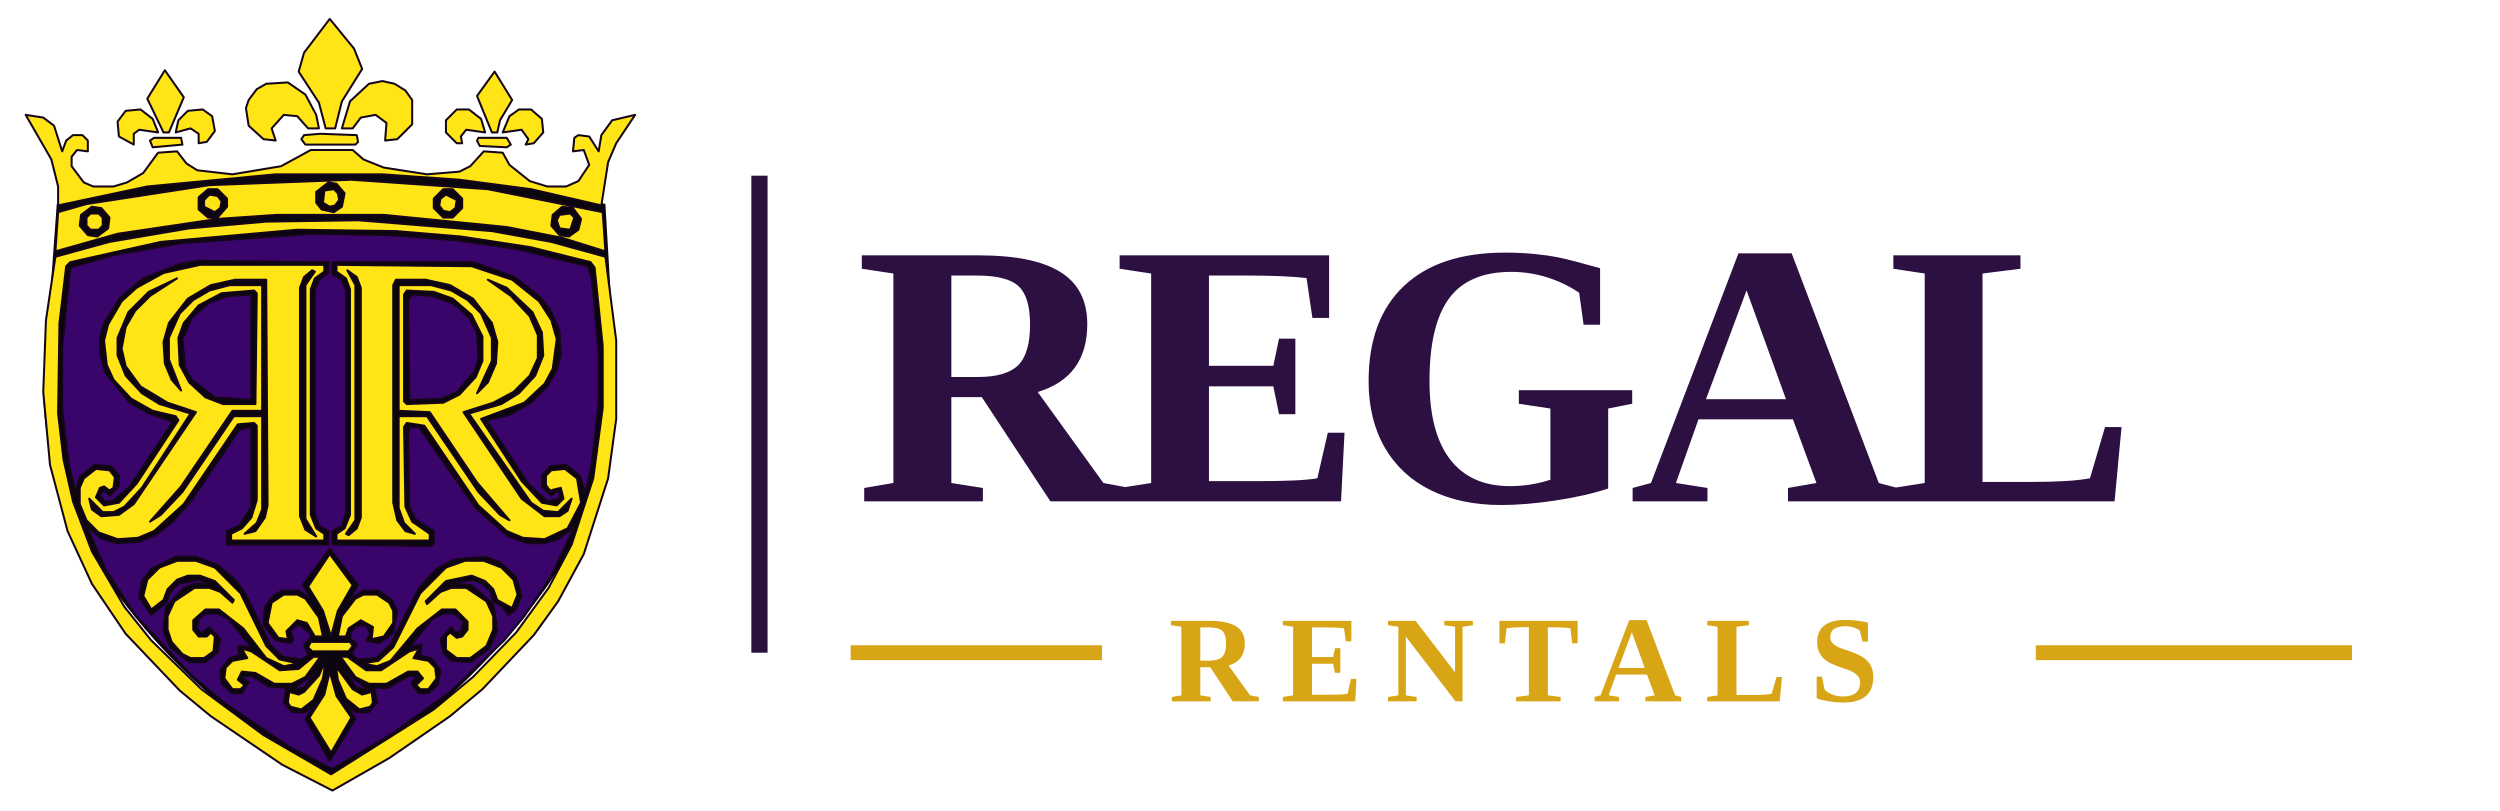
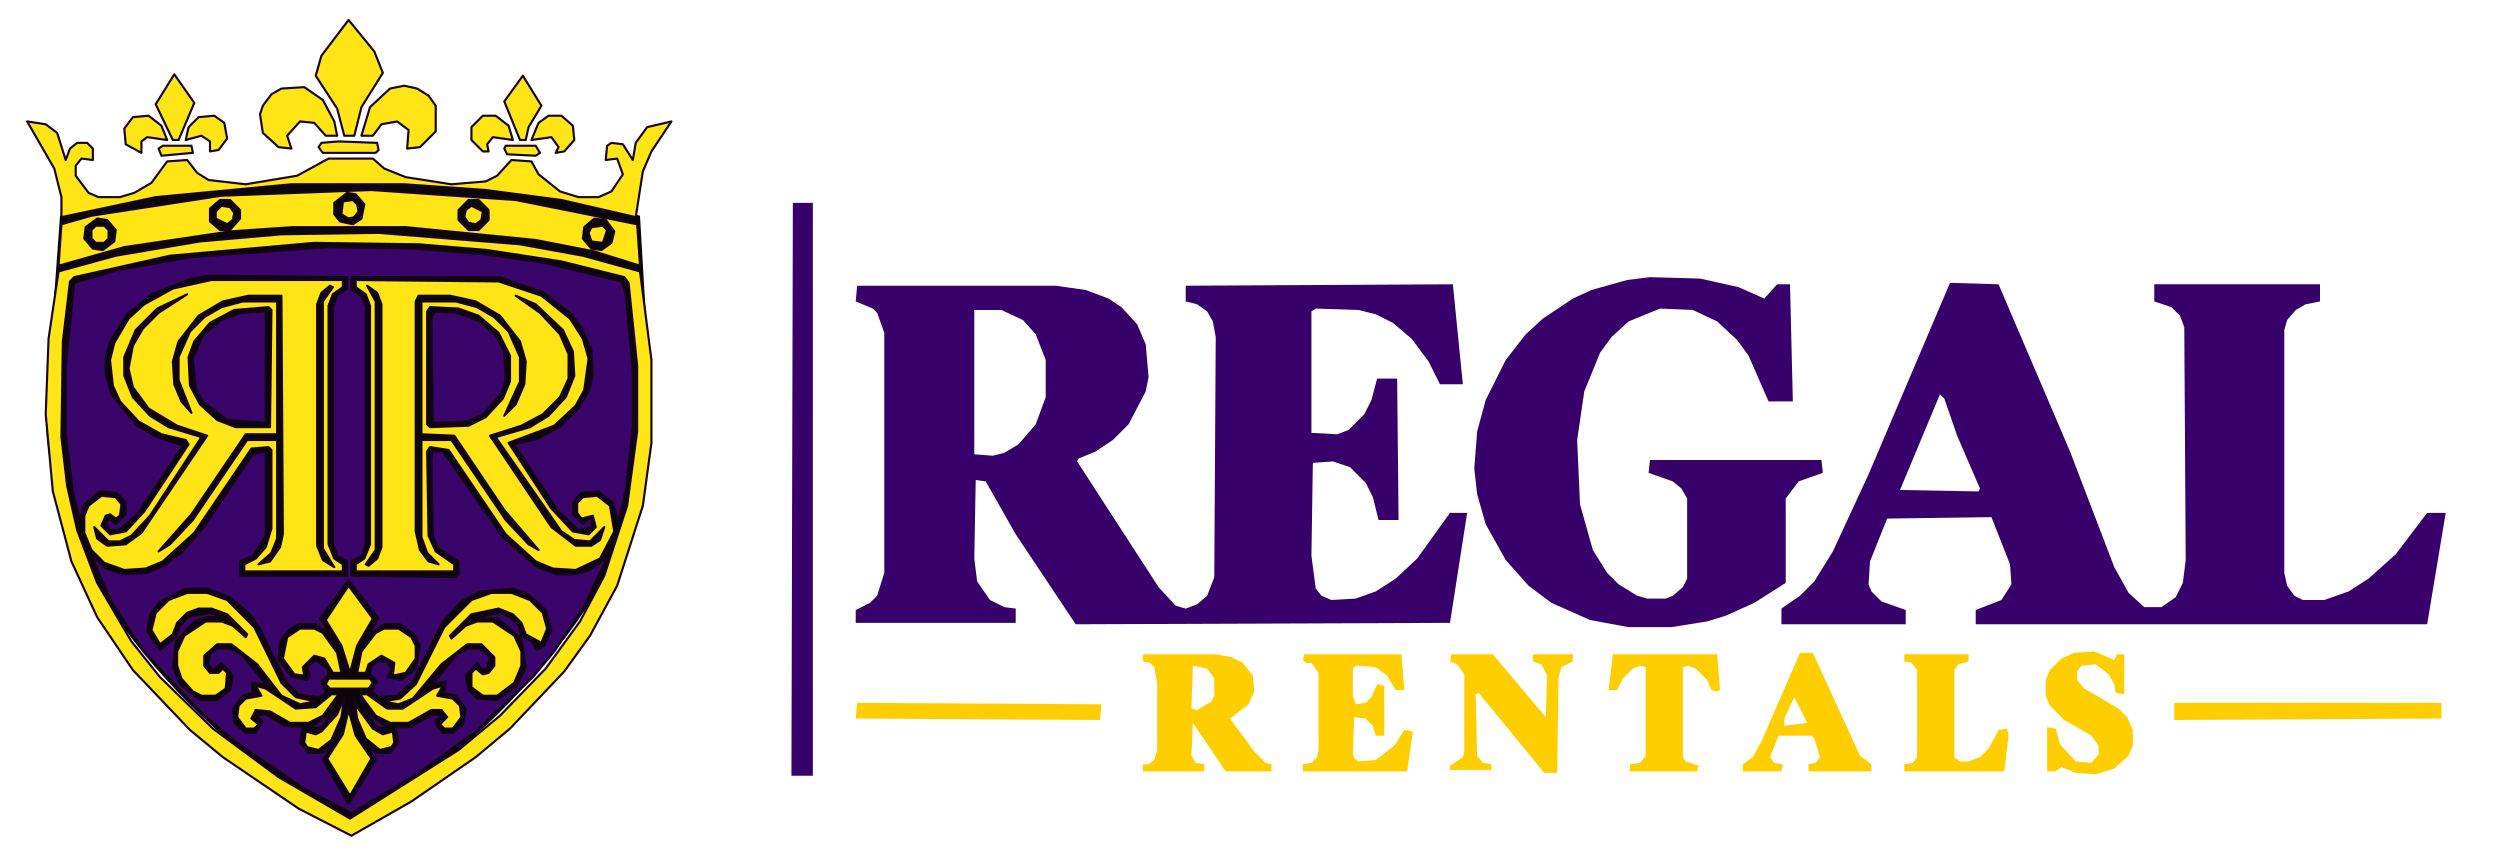
- <svg xmlns="http://www.w3.org/2000/svg" width="1850" height="600" viewBox="0 0 1850 600" role="img" aria-label="Regal Rentals, crowned RR shield and royal wordmark">
+ <svg xmlns="http://www.w3.org/2000/svg" width="1750" height="600" viewBox="0 0 1750 600" role="img" aria-label="Regal Rentals, crowned RR shield and royal wordmark">
  <g id="regal-crown-shield">
    <path fill="#0b050e" d="M42 151 C145 119 340 118 448 151 L456 288 Q456 435 246 585 Q33 440 32 289Z" />
    <path fill="#39056a" stroke="#150518" stroke-width="1.5" fill-rule="evenodd" stroke-linejoin="round" d="M305,218 302,222 303,296 327,295 338,290 351,275 354,266 353,246 347,235 336,225 320,219Z M186,218 169,219 155,224 142,235 135,251 137,272 142,281 159,294 186,296Z M52,198 46,257 46,303 51,344 56,364 59,353 70,344 82,345 88,352 88,360 81,367 77,363 74,366 77,371 83,371 96,360 128,312 110,306 96,298 78,276 74,262 74,250 77,239 89,220 106,206 134,195 147,193 243,194 243,202 236,207 233,215 233,380 236,389 243,393 243,403 168,403 168,393 177,389 186,375 186,316 177,318 142,370 128,386 115,396 103,401 86,402 74,398 64,389 78,421 100,455 142,500 166,520 213,552 246,569 290,543 333,512 373,474 388,456 408,426 425,390 413,399 403,402 390,402 376,397 352,376 310,316 303,316 302,321 303,375 307,384 321,393 321,402 319,404 246,403 246,393 253,389 256,380 256,215 253,207 246,203 246,194 350,194 381,205 400,220 407,229 414,245 415,263 412,274 405,286 393,298 377,307 360,311 391,358 405,371 414,369 414,364 412,363 408,367 401,360 401,352 407,345 419,344 429,352 433,365 438,343 443,299 443,260 438,206 435,197 381,184 339,178 289,174 230,173 134,180 83,189Z M112,421 130,412 145,412 161,418 175,430 182,440 200,477 209,486 223,488 228,485 225,477 230,472 229,468 221,462 215,467 217,473 215,476 204,474 195,462 196,449 202,441 209,437 221,437 231,444 224,433 244,406 265,433 258,444 269,437 280,437 290,444 294,452 291,468 281,476 271,474 274,469 271,463 264,463 260,467 259,472 264,477 260,484 265,488 278,487 289,477 310,435 323,421 336,414 359,412 370,416 382,427 386,441 381,452 376,455 372,449 365,445 363,438 357,432 350,429 333,432 349,433 365,447 368,467 362,480 348,490 334,489 328,483 326,473 334,464 337,468 341,468 343,460 336,454 328,454 320,458 303,479 312,477 311,485 319,487 326,496 324,507 317,513 310,513 305,507 305,504 310,501 303,500 287,509 277,509 279,520 273,527 263,527 256,521 263,532 244,563 226,532 233,521 226,527 216,527 210,520 212,509 199,508 186,500 179,501 184,505 179,513 172,513 164,506 163,496 170,487 177,485 176,478 186,479 169,458 161,454 152,454 147,458 146,465 149,469 155,464 163,473 161,483 152,490 140,490 126,479 121,467 123,449 136,435 144,432 156,432 147,429 132,432 126,438 123,446 112,455 103,442 105,430Z M255,497 264,509 272,510Z M234,497 217,510 225,509Z" />
    <path fill="#ffe516" stroke="#150518" stroke-width="1.5" fill-rule="evenodd" stroke-linejoin="round" d="M41,190 34,237 32,290 37,344 50,393 68,432 93,469 133,511 156,530 209,566 246,585 288,561 333,530 357,510 395,470 413,445 432,410 450,354 456,310 456,252 448,190 408,179 364,171 265,163 197,164 140,169 81,179Z M52,194 119,179 220,170 293,171 341,175 393,183 437,194 440,198 446,256 446,302 439,354 423,403 406,435 382,468 350,501 321,525 245,573 195,544 149,510 112,474 92,449 68,408 54,371 47,340 43,306 44,239 49,197Z M244,497 240,514 229,531 245,557 260,531 249,515Z M248,488 250,503 256,517 266,525 274,523 276,520 275,512 268,514 261,510 250,495Z M241,488 236,500 225,512 221,514 214,512 213,520 215,523 223,525 232,518 239,502Z M323,502 322,494 317,489 306,487 310,480 303,482 282,496 271,496 257,486 252,486 263,501 273,506 286,506 302,497 309,497 313,502 308,507 311,510 317,510Z M166,502 172,510 178,510 181,507 176,503 179,497 189,498 203,506 216,506 226,501 237,486 232,486 221,495 207,496 186,482 179,480 183,487 172,489 167,494Z M228,479 231,482 258,482 261,478 259,475 230,475Z M288,446 279,440 269,440 263,443 253,456 250,471 256,471 258,465 267,459 276,464 275,473 284,471 291,461 291,452Z M201,446 198,461 206,472 213,473 212,467 220,459 227,461 233,471 239,471 236,457 226,443 220,440 210,440Z M380,429 371,420 358,415 344,415 330,420 311,439 291,479 280,489 268,491 279,493 289,489 309,465 327,451 337,451 346,460 346,466 342,471 338,472 333,468 330,471 330,481 338,487 348,487 360,478 365,466 365,456 360,445 345,435 334,435 326,438 316,447 315,445 330,430 349,426 359,430 365,436 368,444 379,450 383,440Z M109,429 106,441 112,451 121,444 124,436 131,429 139,426 148,426 159,430 173,444 172,446 163,438 155,435 144,435 129,445 124,456 124,466 127,475 135,484 141,487 151,487 158,482 159,471 156,468 153,471 147,471 143,466 143,459 152,451 162,451 180,465 197,487 210,493 221,491 207,488 197,478 178,439 159,420 145,415 131,415 118,420Z M244,410 228,434 239,452 245,471 250,452 261,433Z M249,196 249,201 256,206 259,214 259,381 255,391 249,395 249,400 318,400 318,395 305,386 300,375 299,316 301,313 314,315 354,374 375,393 387,398 403,399 420,391 430,372 427,354 418,347 408,348 404,352 404,359 407,363 415,361 417,369 412,374 401,372 386,356 356,310 388,298 403,284 409,273 412,251 408,237 399,223 379,207 349,197Z M301,215 321,216 335,221 349,233 357,249 357,267 352,279 340,292 328,298 301,299 299,297 299,218Z M361,207 375,213 394,231 401,246 402,263 396,278 384,291 371,299 347,306 393,372 402,378 413,379 423,369 420,378 414,382 403,382 386,369 343,305 365,298 380,290 392,278 398,265 398,248 392,234 378,219Z M293,207 315,207 333,211 350,221 364,239 368,253 367,269 361,283 353,291 364,267 364,250 356,232 346,222 334,215 319,211 295,211 295,304 318,305 353,357 377,385 370,381 354,364 316,308 295,308 295,376 299,387 307,395 300,393 294,385 291,372 291,211Z M257,200 264,205 267,213 267,383 264,391 258,396 256,395 263,385 263,211Z M101,213 90,223 80,240 77,252 79,270 84,281 97,295 113,304 130,308 132,311 101,358 88,372 77,374 71,368 74,361 77,360 81,363 84,361 85,353 81,348 71,347 62,354 59,361 59,373 64,385 73,394 87,399 102,398 114,393 136,373 176,314 188,313 190,315 190,370 186,383 179,391 171,395 171,400 240,400 240,395 234,391 230,381 230,214 233,206 240,201 240,196 148,196 121,202Z M164,217 188,215 190,217 189,299 165,299 152,294 140,283 133,270 132,250 136,239 147,226Z M197,207 198,374 196,383 189,393 181,395 190,387 194,377 194,308 173,308 135,364 119,381 111,386 134,360 172,304 194,304 194,211 170,211 155,215 143,222 133,232 125,250 125,266 134,289 127,281 122,269 121,253 125,239 139,221 156,211 174,207Z M131,206 111,219 100,230 93,242 90,258 93,271 104,286 124,298 145,305 99,373 88,381 75,382 68,377 66,369 76,379 84,379 92,375 105,361 141,306 118,299 105,291 93,278 87,263 87,250 95,231 110,216Z M231,200 233,201 226,211 226,384 234,397 226,392 222,382 222,213 225,205Z M41,186 87,173 161,162 205,159 284,159 375,168 416,176 448,186 446,157 361,140 260,133 155,137 64,151 43,157Z M416,153 424,154 430,162 428,170 421,175 414,174 408,167 409,159Z M414,159 412,163 414,169 422,170 425,161 422,158Z M68,153 75,154 81,161 80,169 72,175 65,174 59,167 60,159Z M67,158 64,161 64,167 67,170 73,170 76,167 76,161 73,158Z M328,140 335,140 342,147 342,154 335,161 328,161 321,154 321,147Z M330,144 326,147 325,152 328,156 333,157 337,154 338,148Z M154,140 161,140 168,147 168,153 161,161 154,161 147,155 147,146Z M155,144 151,148 151,153 159,157 163,154 164,149 161,145Z M243,135 249,136 255,143 253,153 247,157 238,155 234,150 234,142Z M240,141 239,150 244,153 248,152 251,148 250,143 247,140Z M353,104 355,108 375,109 378,107 375,102 354,102Z M111,104 113,109 135,107 134,102 114,102Z M223,103 226,107 263,107 265,105 264,100 237,99 225,100Z M19,85 38,118 43,138 43,152 109,138 204,129 283,129 340,133 393,140 445,152 450,120 456,106 470,85 453,89 445,100 443,112 436,101 428,100 425,102 424,112 432,111 436,122 428,134 419,138 405,138 392,134 377,122 372,113 358,112 348,123 340,127 316,129 284,124 269,118 261,111 230,111 208,123 172,129 146,126 138,121 131,112 117,113 106,128 94,135 84,138 69,138 62,135 53,123 53,116 57,111 65,112 65,104 61,100 54,100 49,104 46,112 40,93 32,87Z M384,81 377,86 372,98 386,96 391,103 389,107 395,106 402,98 401,88 393,81Z M330,89 330,98 338,106 342,106 341,101 345,96 359,98 356,88 347,81 338,81Z M139,82 132,89 130,98 141,95 147,99 147,106 153,105 159,97 157,86 150,81Z M87,90 88,101 99,107 99,99 103,96 117,98 113,88 104,81 93,82Z M184,74 182,80 184,93 195,103 204,104 201,95 210,85 220,86 228,95 236,95 234,85 226,70 213,61 197,62 190,66Z M305,74 300,67 292,62 283,60 273,62 259,75 253,95 261,95 267,87 278,85 286,91 285,104 294,103 305,92Z M366,53 353,71 364,98 368,98 370,89 379,74Z M122,52 109,73 121,98 125,98 136,72Z M244,14 225,39 221,53 236,76 241,95 248,95 253,75 268,51 262,36Z" />
  </g>
-   <path d="M562 130V483" stroke="#2b123e" stroke-width="12" />
-   <text x="633" y="371" font-family="Georgia, 'Times New Roman', serif" font-size="278" font-weight="700" letter-spacing="-10" fill="#2c1042">REGAL</text>
-   <path d="M635 483H810M1512 483H1735" stroke="#d7a515" stroke-width="11" stroke-linecap="square" />
-   <text x="865" y="519" font-family="Georgia, 'Times New Roman', serif" font-size="91" font-weight="700" letter-spacing="17" fill="#d7a515">RENTALS</text>
+   <g transform="translate(82 -123)">
+     <path fill="#37006a" fill-rule="evenodd" d="M935,322 748,323 748,334 756,336 763,341 767,348 769,359 768,527 763,540 756,546 748,549 741,547 729,534 672,446 673,444 685,439 697,431 708,420 720,397 722,387 720,364 714,350 703,338 694,332 678,326 657,323 518,323 517,334 529,339 532,342 537,356 537,524 532,540 527,545 517,550 517,559 629,559 629,549 621,548 611,543 602,530 600,514 601,459 608,460 629,497 671,560 933,559 945,482 933,482 910,514 895,528 881,537 867,542 850,543 843,540 839,535 836,512 837,447 851,446 863,450 874,461 879,471 883,487 897,487 896,388 882,388 878,403 873,413 862,424 854,427 836,426 836,341 839,339 869,340 881,343 893,349 906,360 918,376 926,392 942,392Z M600,340 619,340 634,347 643,357 650,375 650,401 643,420 631,434 621,440 613,442 600,441Z M1165,549 1165,560 1252,560 1252,550 1235,544 1228,537 1226,532 1227,516 1239,486 1312,485 1325,518 1326,532 1319,543 1301,550 1301,560 1617,560 1630,482 1617,482 1595,511 1576,528 1562,537 1545,543 1530,543 1524,540 1519,533 1517,524 1517,354 1519,347 1525,340 1532,336 1542,334 1542,322 1426,322 1426,334 1438,338 1444,344 1447,352 1448,515 1446,531 1441,541 1431,548 1419,548 1408,538 1398,520 1367,439 1317,322 1283,321 1226,455 1201,509 1188,530 1178,540Z M1276,399 1279,402 1288,428 1304,465 1303,467 1248,466Z M1171,322 1162,322 1153,332 1135,324 1108,318 1073,317 1057,319 1032,326 1019,332 998,346 986,357 972,375 958,403 952,425 950,451 952,469 958,490 972,515 988,533 1004,545 1031,557 1058,562 1088,562 1113,558 1126,554 1146,545 1168,531 1168,472 1177,460 1194,454 1193,445 1073,445 1072,454 1089,460 1095,465 1099,472 1099,528 1096,534 1089,540 1084,542 1071,542 1064,540 1051,532 1043,524 1033,508 1024,476 1022,431 1027,397 1038,370 1046,359 1058,348 1080,339 1103,340 1120,348 1134,361 1142,372 1156,404 1173,404Z M473,265 472,666 487,666 487,265Z" />
+     <path fill="#ffce00" fill-rule="evenodd" d="M1440,615 1440,627 1627,626 1627,615Z M517,626 688,627 689,616 518,615Z M1251,581 1251,586 1256,587 1260,592 1260,653 1257,657 1251,658 1251,663 1321,663 1324,638 1323,633 1317,634 1310,647 1304,653 1296,656 1290,656 1286,653 1286,592 1289,588 1296,586 1296,581Z M1047,581 1044,606 1050,606 1054,598 1061,591 1066,589 1070,590 1070,652 1066,657 1059,658 1059,663 1106,663 1107,659 1098,656 1096,653 1096,590 1100,589 1105,591 1113,599 1116,606 1120,607 1122,606 1120,581Z M934,581 933,586 938,588 943,595 943,649 942,653 933,659 933,662 962,662 962,658 956,657 952,652 951,609 953,608 999,664 1008,664 1009,597 1011,590 1019,586 1019,581 991,581 991,586 997,588 1001,596 1000,625 963,581Z M831,581 830,585 832,587 836,587 841,594 841,648 840,653 836,657 830,658 830,663 903,663 907,635 901,634 894,645 881,655 869,656 866,654 865,650 866,625 874,626 879,631 881,638 887,638 887,603 882,602 878,611 874,615 867,616 865,610 865,591 867,589 881,590 889,596 895,606 901,606 899,581Z M718,581 718,586 723,587 726,590 728,601 728,648 726,655 722,658 718,658 718,663 761,663 761,658 755,657 752,652 753,629 776,663 808,663 808,658 804,657 796,649 779,626 792,616 796,607 795,596 788,587 780,583 769,581Z M753,589 763,591 768,598 768,610 766,614 756,620 752,619Z M1178,580 1151,642 1145,653 1138,658 1138,663 1165,663 1166,658 1160,657 1157,653 1163,638 1186,638 1188,640 1192,653 1189,657 1184,658 1184,663 1228,663 1228,658 1220,652 1187,580Z M1174,611 1183,629 1167,631 1167,626Z M1405,581 1400,581 1398,585 1384,579 1370,580 1361,584 1353,592 1350,599 1350,610 1353,617 1363,627 1382,638 1387,645 1387,651 1382,657 1371,656 1360,644 1357,633 1351,632 1351,663 1357,663 1361,660 1371,664 1385,665 1398,661 1408,652 1411,645 1411,634 1407,625 1401,619 1377,605 1372,599 1372,593 1375,589 1385,588 1394,595 1398,602 1399,608 1405,609Z" />
+   </g>
</svg>
